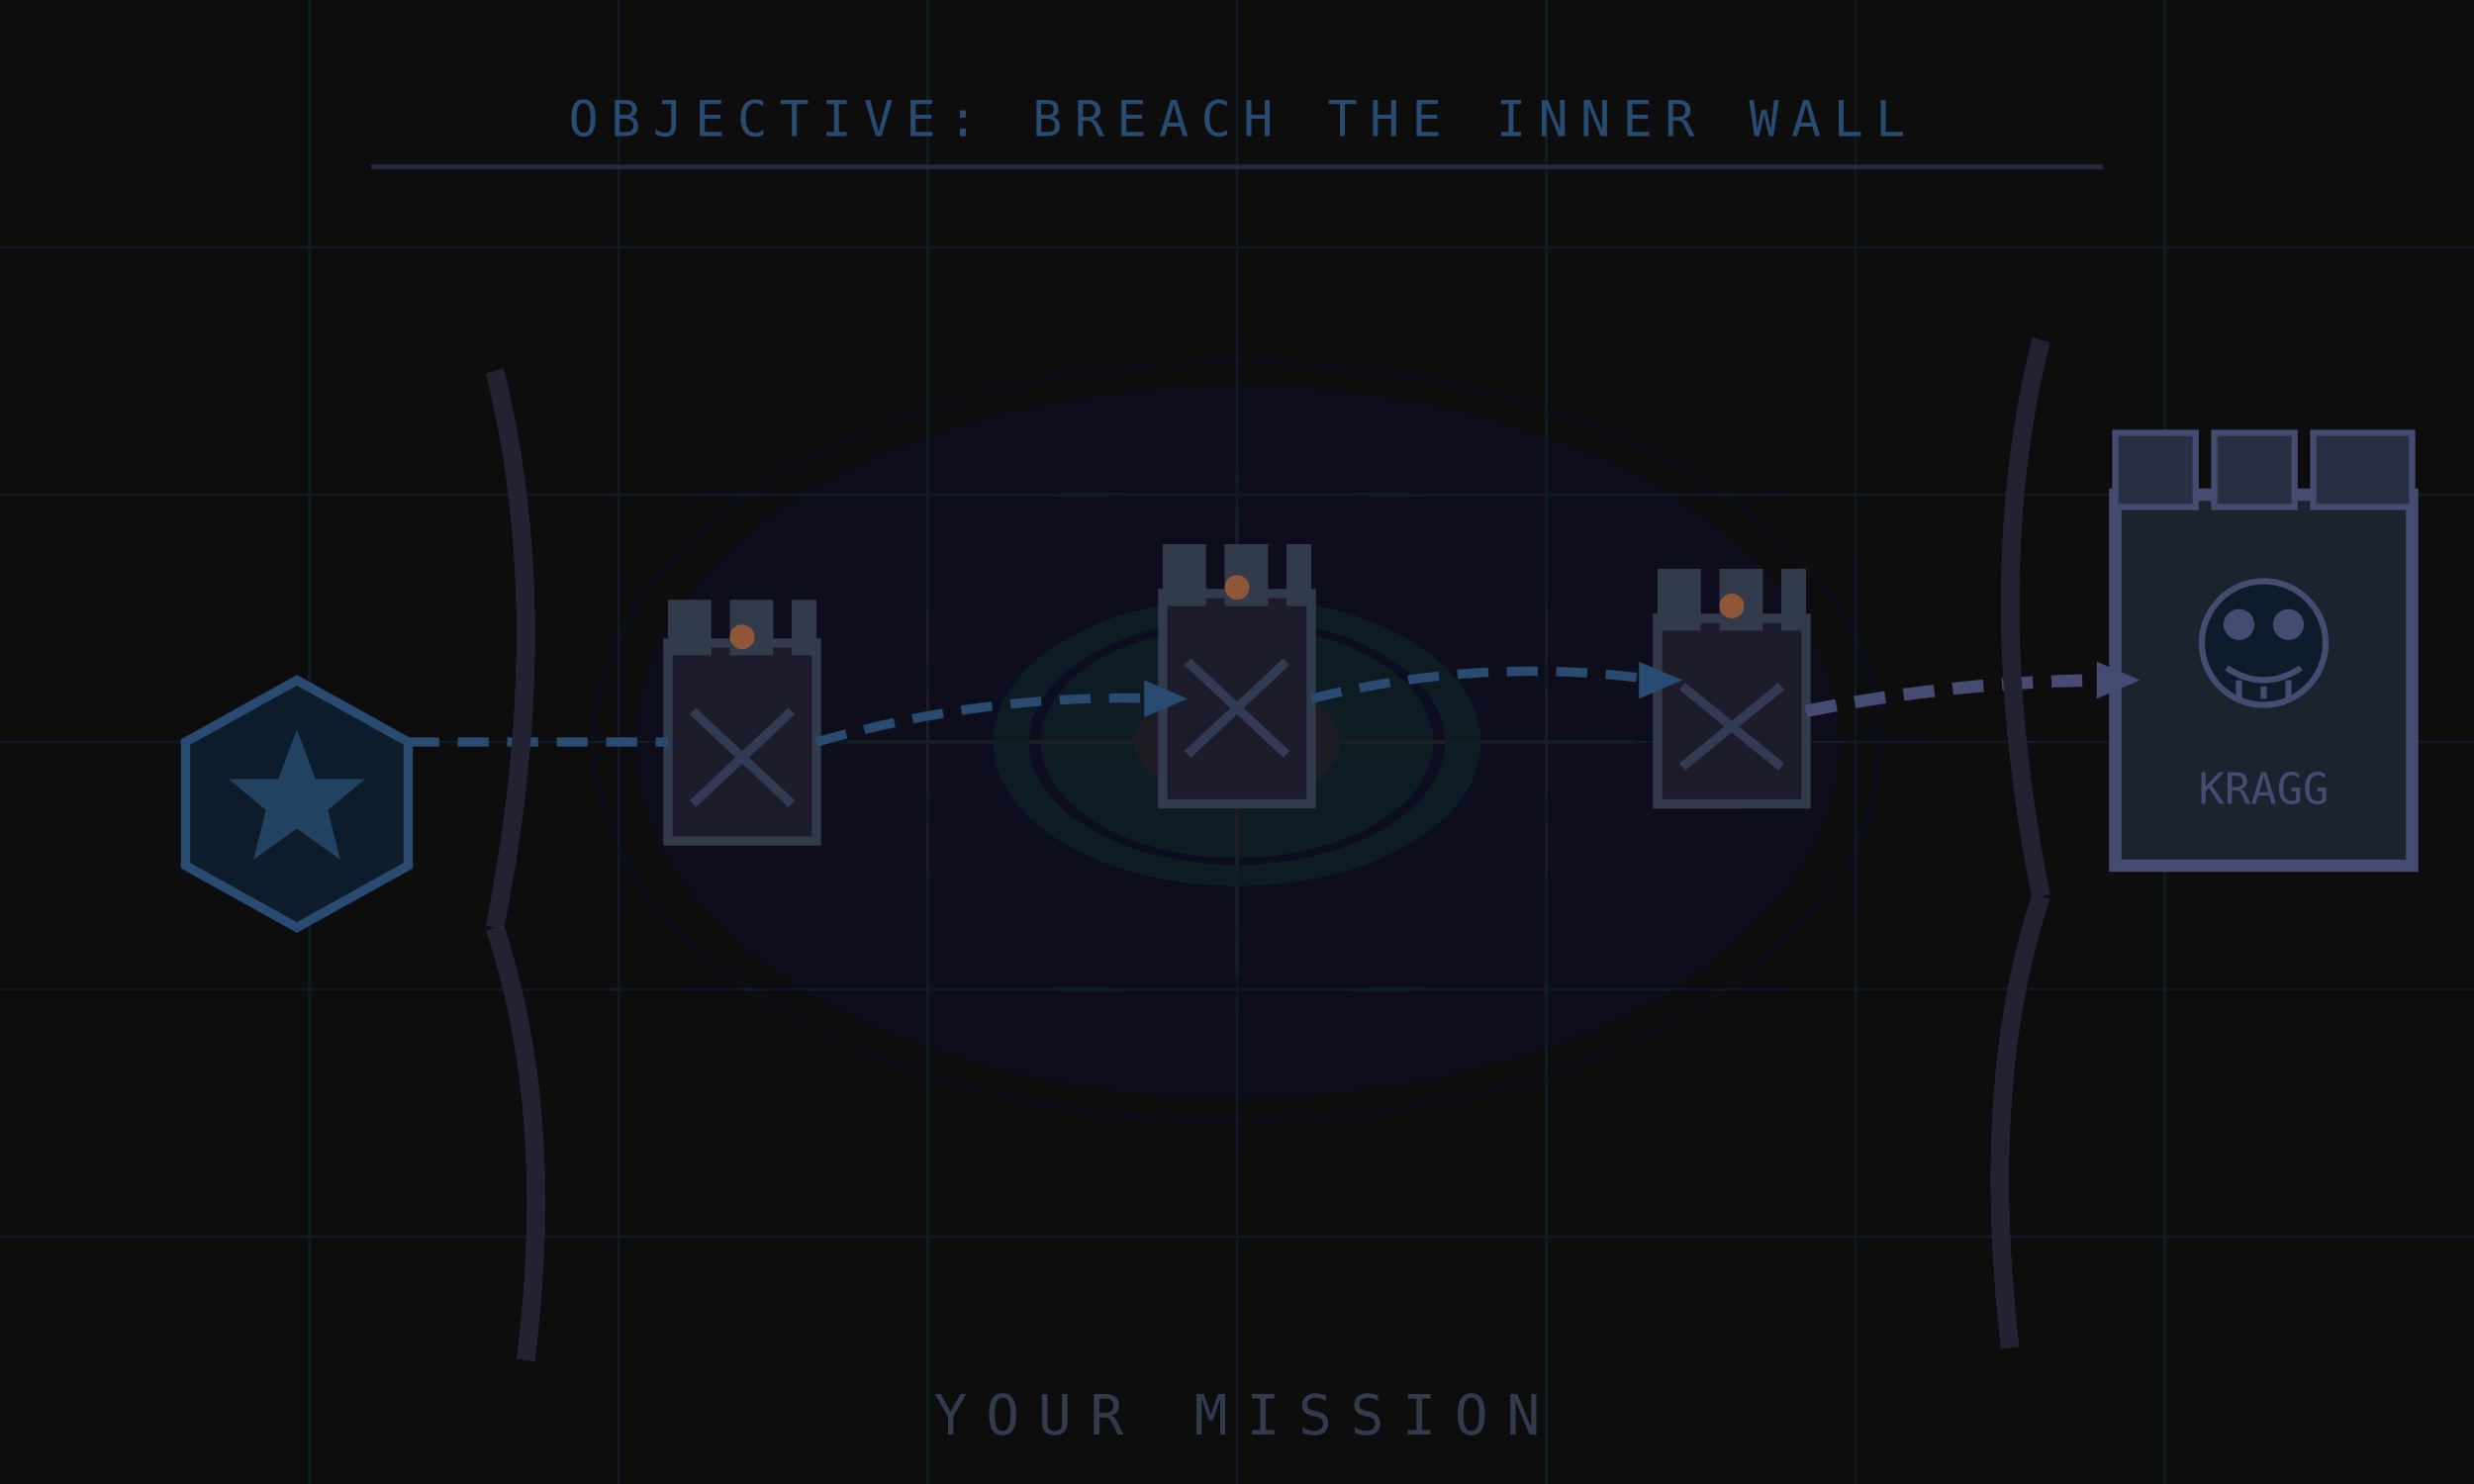
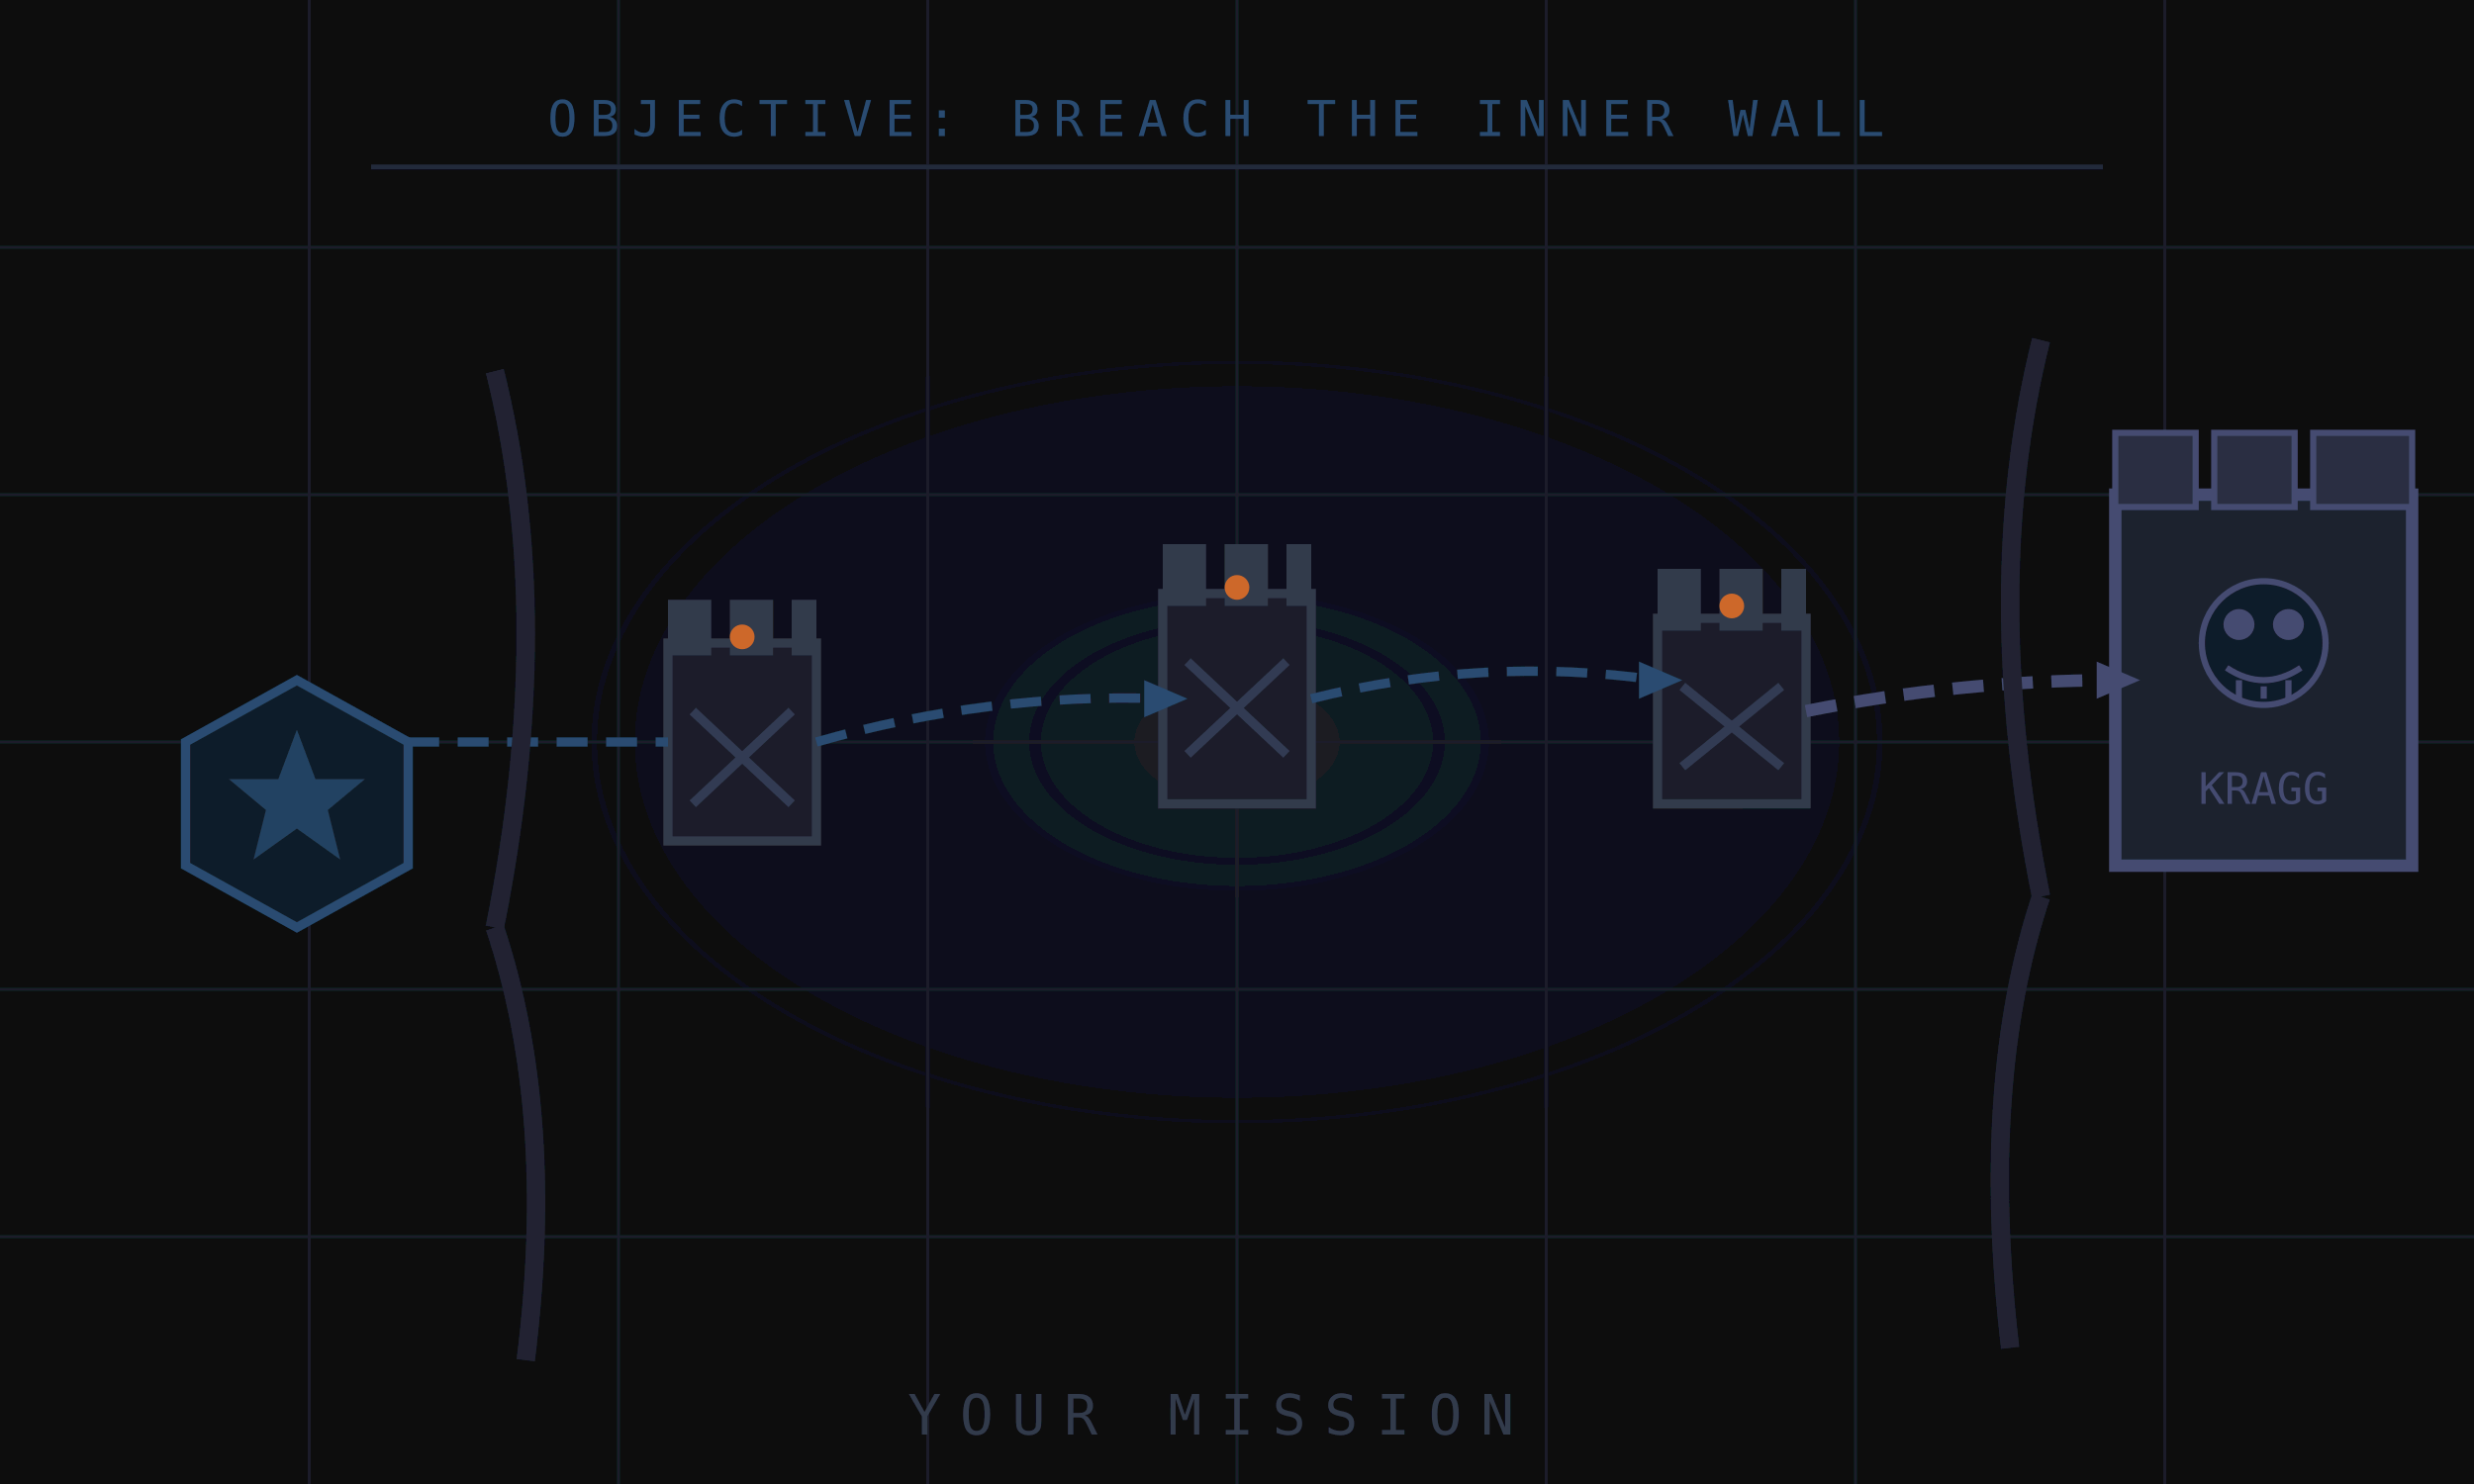
<svg xmlns="http://www.w3.org/2000/svg" viewBox="0 0 400 240" style="filter: brightness(1.4)">
  <rect width="400" height="240" fill="#08090c" />
  <radialGradient id="mission-glow" cx="50%" cy="50%" r="50%">
-     <stop offset="0%" stop-color="#1a1e30" stop-opacity="0.6" />
+     <stop offset="0%" stop-color="#1a1e30" stop-opacity="0.6">
+       <animate attributeName="stop-opacity" values="0.4;0.7;0.4" dur="7s" repeatCount="indefinite" />
+     </stop>
    <stop offset="100%" stop-color="#08090c" stop-opacity="0" />
  </radialGradient>
  <rect width="400" height="240" fill="url(#mission-glow)" />
-   <g stroke="#141820" stroke-width="0.5" opacity="0.6">
+   <g stroke="#141820" stroke-width="0.5">
+     <animate attributeName="opacity" values="0.4;0.8;0.4" dur="4s" repeatCount="indefinite" />
    <line x1="0" y1="40" x2="400" y2="40" />
    <line x1="0" y1="80" x2="400" y2="80" />
    <line x1="0" y1="120" x2="400" y2="120" />
    <line x1="0" y1="160" x2="400" y2="160" />
    <line x1="0" y1="200" x2="400" y2="200" />
    <line x1="50" y1="0" x2="50" y2="240" />
    <line x1="100" y1="0" x2="100" y2="240" />
    <line x1="150" y1="0" x2="150" y2="240" />
    <line x1="200" y1="0" x2="200" y2="240" />
    <line x1="250" y1="0" x2="250" y2="240" />
    <line x1="300" y1="0" x2="300" y2="240" />
    <line x1="350" y1="0" x2="350" y2="240" />
  </g>
-   <polygon points="30,120 48,110 66,120 66,140 48,150 30,140" fill="#0f1820" stroke="#204060" stroke-width="1.5" />
+   <polygon points="30,120 48,110 66,120 66,140 48,150 30,140" fill="#0f1820" stroke="#204060" stroke-width="1.5">
+     <animate attributeName="opacity" values="0.7;1;0.7" dur="3s" repeatCount="indefinite" />
+   </polygon>
  <polygon points="48,118 51,126 59,126 53,131 55,139 48,134 41,139 43,131 37,126 45,126" fill="#204060" opacity="0.8" />
  <rect x="108" y="104" width="24" height="32" fill="#141820" stroke="#2a3040" stroke-width="1.5" />
  <g fill="#2a3040">
    <rect x="108" y="97" width="7" height="9" />
    <rect x="118" y="97" width="7" height="9" />
    <rect x="128" y="97" width="4" height="9" />
  </g>
-   <circle cx="120" cy="103" r="2" fill="#b05820" opacity="0.6" />
+   <circle cx="120" cy="103" r="2" fill="#b05820">
+     <animate attributeName="opacity" values="0.6;1;0.4;0.8;0.6" dur="1.8s" repeatCount="indefinite" />
+   </circle>
  <rect x="188" y="96" width="24" height="34" fill="#141820" stroke="#2a3040" stroke-width="1.5" />
  <g fill="#2a3040">
    <rect x="188" y="88" width="7" height="10" />
    <rect x="198" y="88" width="7" height="10" />
    <rect x="208" y="88" width="4" height="10" />
  </g>
-   <circle cx="200" cy="95" r="2" fill="#b05820" opacity="0.6" />
+   <circle cx="200" cy="95" r="2" fill="#b05820">
+     <animate attributeName="opacity" values="0.4;0.9;0.6;1;0.4" dur="2.1s" repeatCount="indefinite" />
+   </circle>
  <rect x="268" y="100" width="24" height="30" fill="#141820" stroke="#2a3040" stroke-width="1.5" />
  <g fill="#2a3040">
    <rect x="268" y="92" width="7" height="10" />
    <rect x="278" y="92" width="7" height="10" />
    <rect x="288" y="92" width="4" height="10" />
  </g>
-   <circle cx="280" cy="98" r="2" fill="#b05820" opacity="0.6" />
-   <rect x="342" y="80" width="48" height="60" fill="#161c28" stroke="#3a4060" stroke-width="2" />
+   <circle cx="280" cy="98" r="2" fill="#b05820">
+     <animate attributeName="opacity" values="0.7;0.4;1;0.8;0.7" dur="1.6s" repeatCount="indefinite" />
+   </circle>
+   <rect x="342" y="80" width="48" height="60" fill="#161c28" stroke="#3a4060" stroke-width="2">
+     <animate attributeName="stroke-opacity" values="0.6;1;0.6" dur="2.5s" repeatCount="indefinite" />
+   </rect>
  <g fill="#202838" stroke="#3a4060" stroke-width="1">
    <rect x="342" y="70" width="13" height="12" />
    <rect x="358" y="70" width="13" height="12" />
    <rect x="374" y="70" width="16" height="12" />
  </g>
-   <circle cx="366" cy="104" r="10" fill="#0e1220" stroke="#3a4060" stroke-width="1" />
+   <circle cx="366" cy="104" r="10" fill="#0e1220" stroke="#3a4060" stroke-width="1">
+     <animate attributeName="r" values="10;12;10" dur="2.5s" repeatCount="indefinite" />
+     <animate attributeName="stroke-opacity" values="0.6;1;0.6" dur="2.5s" repeatCount="indefinite" />
+   </circle>
  <circle cx="362" cy="101" r="2.5" fill="#3a4060" />
  <circle cx="370" cy="101" r="2.5" fill="#3a4060" />
  <path d="M360,108 Q366,112 372,108" stroke="#3a4060" stroke-width="1" fill="none" />
  <line x1="362" y1="110" x2="362" y2="113" stroke="#3a4060" stroke-width="1" />
  <line x1="366" y1="111" x2="366" y2="113" stroke="#3a4060" stroke-width="1" />
  <line x1="370" y1="110" x2="370" y2="113" stroke="#3a4060" stroke-width="1" />
  <text x="366" y="130" font-family="monospace" font-size="7" fill="#3a4060" text-anchor="middle">KRAGG</text>
-   <path d="M66,120 Q87,120 108,120" stroke="#204060" stroke-width="1.5" fill="none" stroke-dasharray="5,3" marker-end="url(#arr)" />
-   <path d="M132,120 Q160,112 188,113" stroke="#204060" stroke-width="1.5" fill="none" stroke-dasharray="5,3" />
+   <path d="M66,120 Q87,120 108,120" stroke="#204060" stroke-width="1.5" fill="none" stroke-dasharray="5,3">
+     <animate attributeName="stroke-dashoffset" from="0" to="-16" dur="1.2s" repeatCount="indefinite" />
+   </path>
+   <path d="M132,120 Q160,112 188,113" stroke="#204060" stroke-width="1.5" fill="none" stroke-dasharray="5,3">
+     <animate attributeName="stroke-dashoffset" from="0" to="-16" dur="1.4s" repeatCount="indefinite" />
+   </path>
  <polygon points="185,110 192,113 185,116" fill="#204060" />
-   <path d="M212,113 Q240,106 268,110" stroke="#204060" stroke-width="1.5" fill="none" stroke-dasharray="5,3" />
+   <path d="M212,113 Q240,106 268,110" stroke="#204060" stroke-width="1.5" fill="none" stroke-dasharray="5,3">
+     <animate attributeName="stroke-dashoffset" from="0" to="-16" dur="1.3s" repeatCount="indefinite" />
+   </path>
  <polygon points="265,107 272,110 265,113" fill="#204060" />
-   <path d="M292,115 Q317,110 342,110" stroke="#3a4060" stroke-width="2" fill="none" stroke-dasharray="5,3" />
+   <path d="M292,115 Q317,110 342,110" stroke="#3a4060" stroke-width="2" fill="none" stroke-dasharray="5,3">
+     <animate attributeName="stroke-dashoffset" from="0" to="-16" dur="1s" repeatCount="indefinite" />
+     <animate attributeName="opacity" values="0.6;1;0.6" dur="2s" repeatCount="indefinite" />
+   </path>
  <polygon points="339,107 346,110 339,113" fill="#3a4060" />
  <g stroke="#3a4060" stroke-width="1.5" opacity="0.6">
    <line x1="112" y1="115" x2="128" y2="130" />
    <line x1="128" y1="115" x2="112" y2="130" />
    <line x1="192" y1="107" x2="208" y2="122" />
    <line x1="208" y1="107" x2="192" y2="122" />
    <line x1="272" y1="111" x2="288" y2="124" />
    <line x1="288" y1="111" x2="272" y2="124" />
  </g>
  <path d="M80,60 Q90,100 80,150" stroke="#1a1e2a" stroke-width="3" fill="none" />
  <path d="M80,150 Q90,180 85,220" stroke="#1a1e2a" stroke-width="3" fill="none" />
  <path d="M330,55 Q320,95 330,145" stroke="#1a1e2a" stroke-width="3" fill="none" />
  <path d="M330,145 Q320,175 325,218" stroke="#1a1e2a" stroke-width="3" fill="none" />
-   <text x="200" y="22" font-family="monospace" font-size="8" fill="#204060" text-anchor="middle" letter-spacing="2">OBJECTIVE: BREACH THE INNER WALL</text>
+   <text x="200" y="22" font-family="monospace" font-size="8" fill="#204060" text-anchor="middle" letter-spacing="2">OBJECTIVE: BREACH THE INNER WALL
+     <animate attributeName="opacity" values="0.5;1;0.5" dur="4s" repeatCount="indefinite" />
+   </text>
  <line x1="60" y1="27" x2="340" y2="27" stroke="#1a2030" stroke-width="0.8" />
-   <text x="200" y="232" font-family="monospace" font-size="9" fill="#2a3040" text-anchor="middle" letter-spacing="3">YOUR MISSION</text>
+   <text x="200" y="232" font-family="monospace" font-size="9" fill="#2a3040" text-anchor="middle" letter-spacing="3">YOUR MISSION
+     <animate attributeName="opacity" values="0.5;1;0.5" dur="5s" repeatCount="indefinite" />
+   </text>
</svg>
